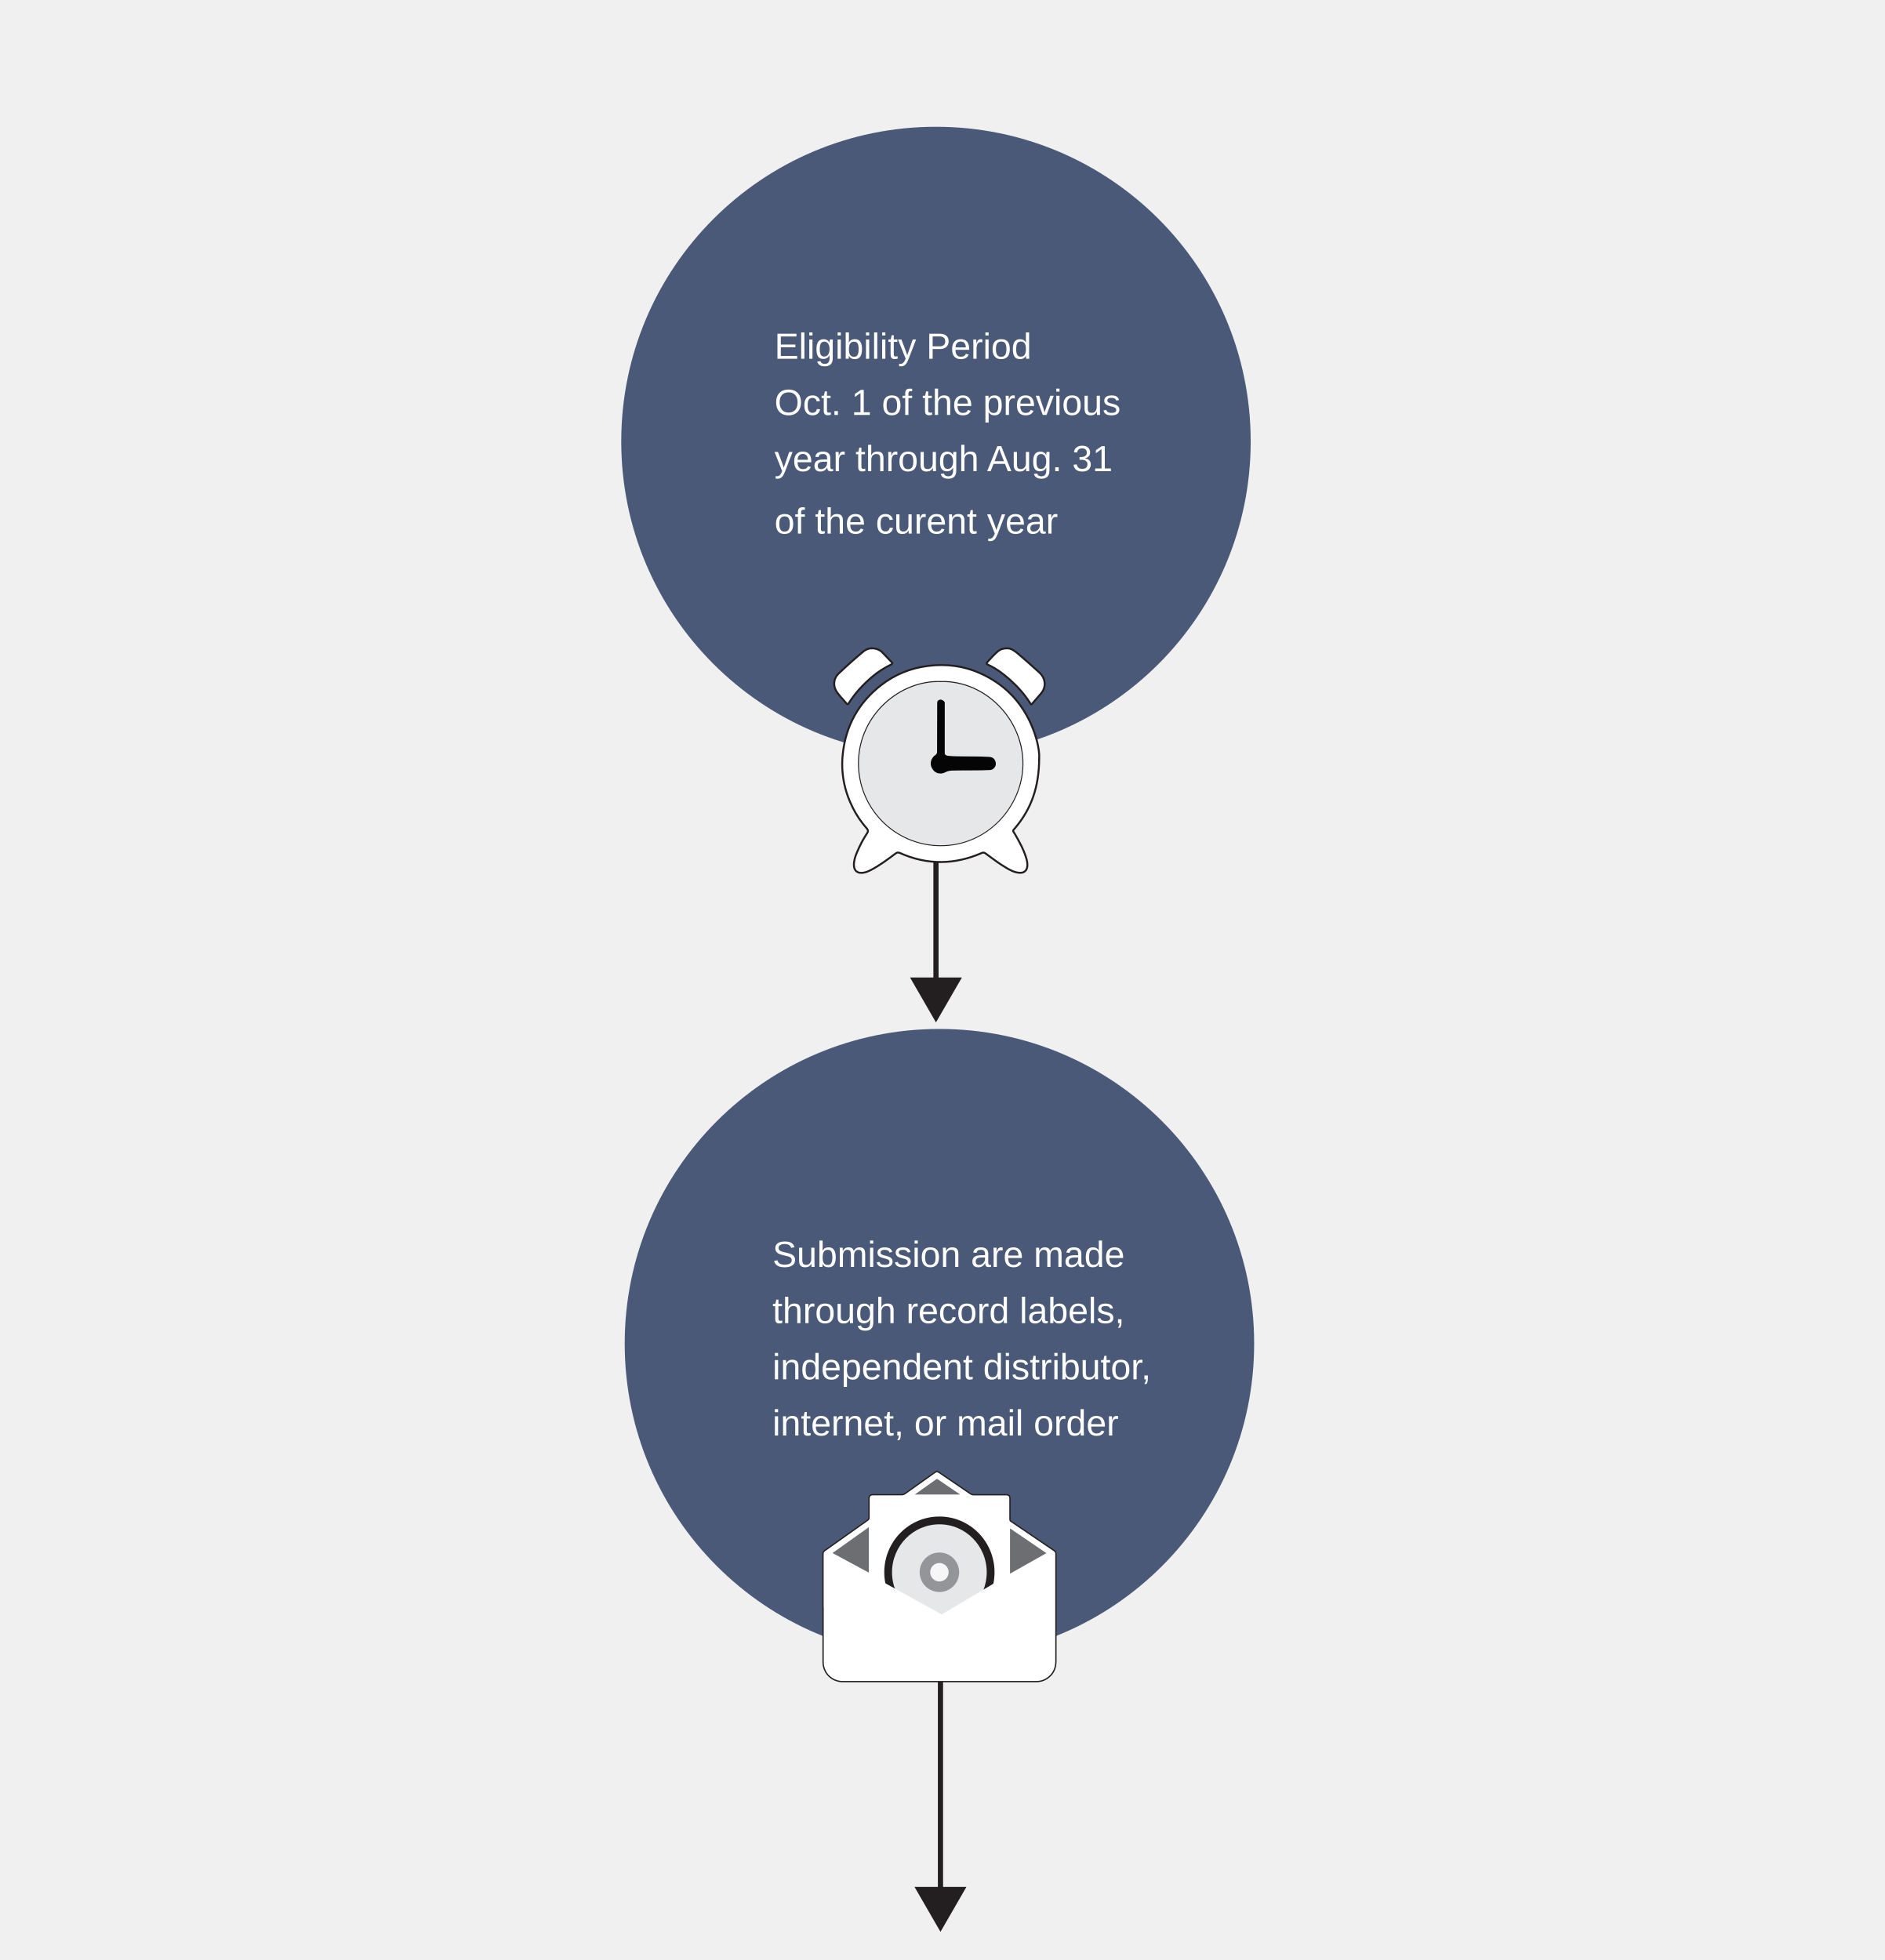
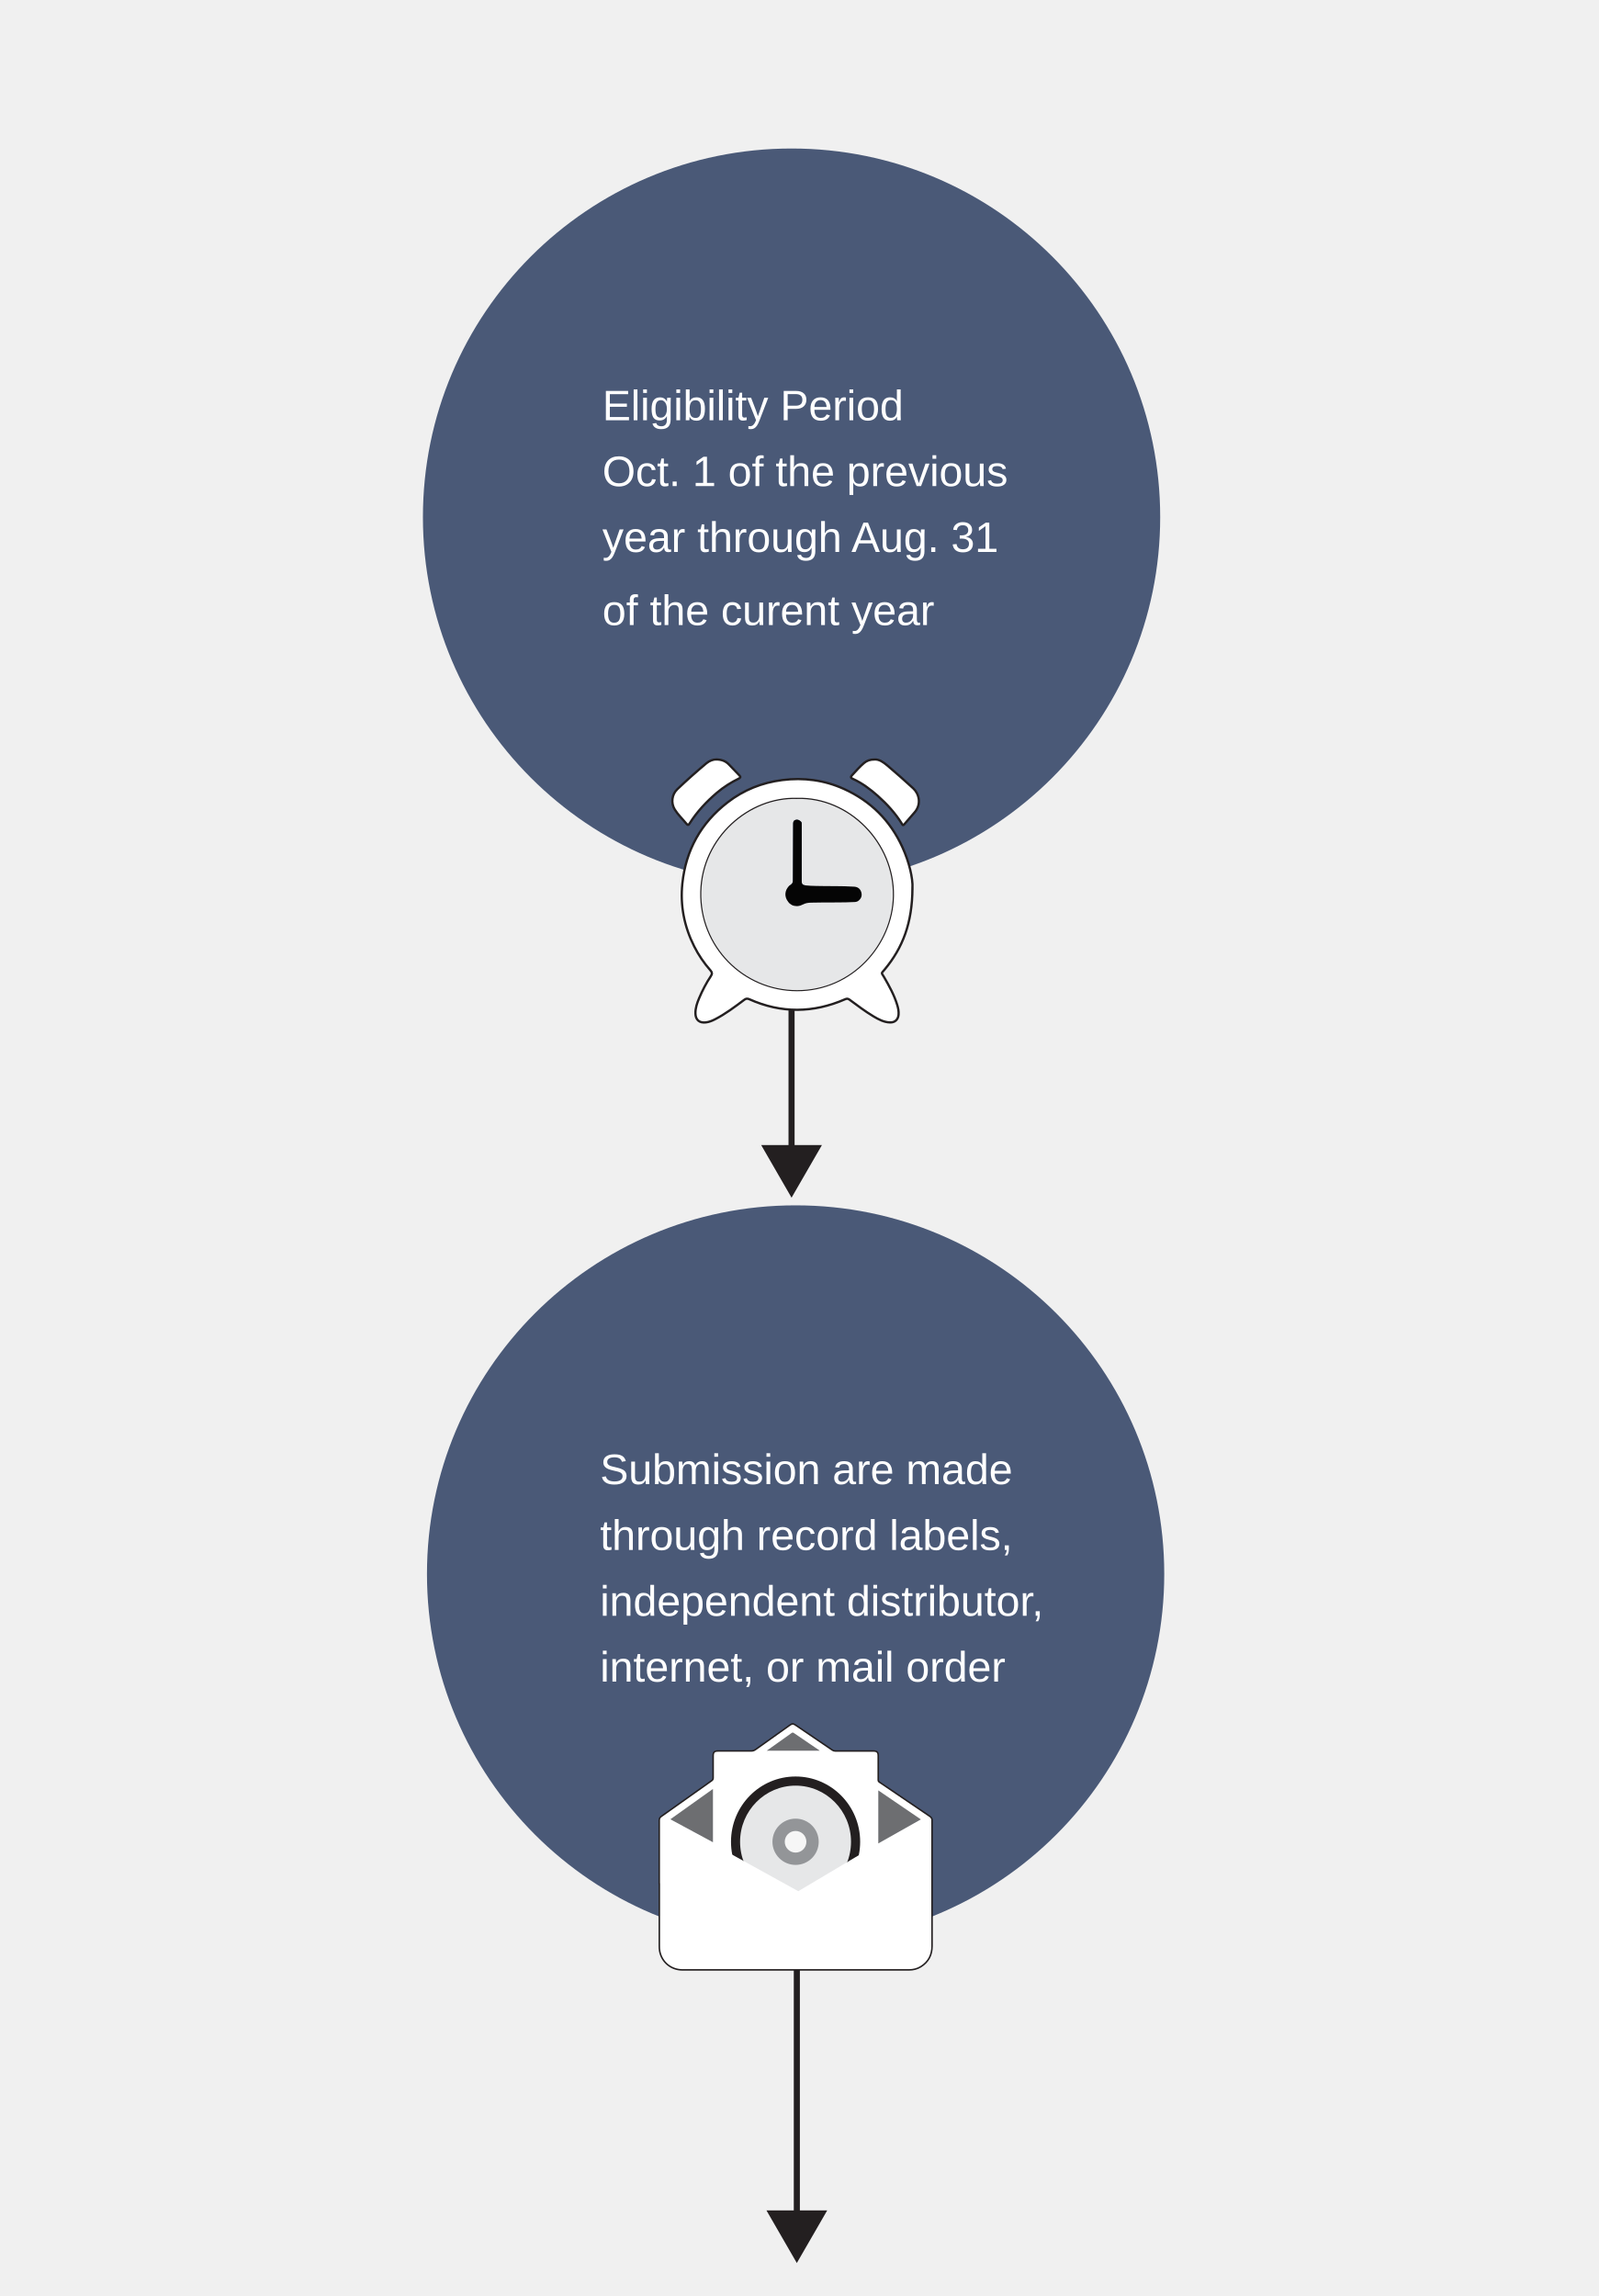
- <svg xmlns="http://www.w3.org/2000/svg" id="Layer_1" data-name="Layer 1" viewBox="0 0 724.25 753.41">
+ <svg xmlns="http://www.w3.org/2000/svg" id="Layer_1" data-name="Layer 1" viewBox="100 0 524.53 753.41">
  <g>
    <line x1="359.73" y1="208.59" x2="359.73" y2="378.66" fill="none" stroke="#231f20" stroke-miterlimit="10" stroke-width="2" />
    <polygon points="349.76 375.74 359.73 393.01 369.7 375.74 349.76 375.74" fill="#231f20" />
  </g>
  <circle cx="359.73" cy="169.69" r="120.96" fill="#4a5977" />
  <text transform="translate(307.65 137.91)" fill="#fff" font-family="FuturaPT-Book, Futura PT, Futura,Trebuchet MS,Arial,sans-serif" font-size="14">
    <tspan x="-10" y="0">Eligibility Period</tspan>
    <tspan x="-10" y="21.6">Oct. 1 of the previous</tspan>
    <tspan x="-10" y="43.2">year through Aug. 31 </tspan>
    <tspan x="-10" y="67.2">of the curent year</tspan>
  </text>
  <g>
    <line x1="361.46" y1="558.17" x2="361.46" y2="728.24" fill="none" stroke="#231f20" stroke-miterlimit="10" stroke-width="2" />
    <polygon points="351.49 725.32 361.46 742.59 371.43 725.32 351.49 725.32" fill="#231f20" />
  </g>
  <circle cx="361.06" cy="516.48" r="120.96" fill="#4a5977" />
  <text transform="translate(286.88 487)" fill="#fff" font-family="FuturaPT-Book, Futura PT, Futura,Trebuchet MS,Arial,sans-serif" font-size="14">
    <tspan x="10" y="0">Submission are made </tspan>
    <tspan x="10" y="21.6">through record labels, </tspan>
    <tspan x="10" y="43.2">independent distributor,</tspan>
    <tspan x="10" y="64.8">internet, or mail order</tspan>
  </text>
  <g>
    <path d="M316.31,618.19h.01c0,6.76,0,13.52,0,20.29,0,.58,.02,1.16,.12,1.73,.66,3.62,3.73,6.16,7.47,6.16,19.99,0,39.98,0,59.97,0,4.78,0,9.56,0,14.35,0,1.39,0,2.71-.31,3.9-1.05,2.52-1.56,3.68-3.86,3.68-6.8,0-13.45,0-26.9,0-40.35,0-.24-.01-.49,0-.73,.06-.64-.2-1.09-.73-1.46-5.52-3.74-11.03-7.49-16.55-11.23-.28-.19-.38-.39-.38-.73,.01-2.63,0-5.27,0-7.9,0-1.16-.42-1.58-1.59-1.58-4.17,0-8.33,0-12.5,0-.37,0-.68-.09-.99-.31-3.99-2.73-8-5.44-12-8.16-.83-.56-1.16-.56-1.97,.02-3.74,2.66-7.49,5.32-11.23,7.99-.45,.32-.89,.46-1.44,.45-3.61-.02-7.21-.01-10.82,0-1.25,0-1.63,.39-1.63,1.65,0,2.39,0,4.78,0,7.17,0,.41-.1,.67-.46,.92-5.54,3.91-11.06,7.84-16.59,11.76-.44,.31-.64,.71-.64,1.23,0,6.97,0,13.94,0,20.9Z" fill="#f6f6f6" />
    <path d="M361.07,576.99c-8.01,0-16.03,0-24.04-.01-.5,0-.61,.12-.61,.61,.02,9.27,.01,18.53,0,27.8,0,.41,.14,.62,.5,.82,8.2,4.41,16.4,8.84,24.6,13.27,.37,.2,.64,.21,1.02,0,7.54-4.27,15.08-8.53,22.63-12.77,.38-.21,.55-.44,.55-.9-.02-9.4-.02-18.79,0-28.19,0-.54-.17-.63-.66-.63-8,.01-15.99,.01-23.99,.01Z" fill="#314e5a" />
    <path d="M321.34,643.22c.51,.32,1,.49,1.52,.58,1.3,.22,2.61,.11,3.91,.11,21.52,.01,43.04,0,64.57,0,2.3,0,4.6-.01,6.89-.01,.76,0,1.48-.15,2.17-.47q.61-.27,.13-.7c-3.05-2.72-6.1-5.45-9.15-8.17-6.42-5.72-12.84-11.43-19.25-17.15-.3-.27-.51-.29-.87-.09-2.79,1.6-5.59,3.16-8.38,4.75-.58,.33-1.09,.33-1.68,0-3.2-1.74-6.41-3.46-9.61-5.2-.33-.18-.53-.19-.82,.08-.91,.86-1.86,1.67-2.8,2.5-6.75,6.01-13.51,12.02-20.26,18.03-2.12,1.89-4.23,3.79-6.38,5.72Z" fill="#314e5a" />
    <path d="M318.79,619.36c0,6.39,0,12.78,0,19.16,0,.85,.12,1.67,.46,2.46,.17,.4,.3,.5,.68,.16,2.12-1.91,4.27-3.79,6.41-5.69,7.37-6.55,14.73-13.11,22.1-19.66,.34-.3,.33-.43-.07-.64-9.67-5.2-19.33-10.41-28.99-15.61-.58-.31-.58-.31-.58,.33,0,6.5,0,13,0,19.5Z" fill="#314e5a" />
    <path d="M403.34,599.29c-.25,.13-.42,.2-.58,.29-3.69,2.08-7.39,4.15-11.08,6.23-5.5,3.1-10.99,6.2-16.49,9.3-1.22,.69-1.22,.67-.17,1.6,6.87,6.1,13.73,12.21,20.6,18.32,2.34,2.08,4.69,4.17,7.06,6.28,.56-.92,.66-1.91,.66-2.92,0-12.81,0-25.63,0-38.44v-.66Z" fill="#314e5a" />
    <path d="M319.96,596.98c4.7,2.54,9.32,5.03,13.98,7.54v-17.5c-4.67,3.33-9.29,6.61-13.98,9.96Z" fill="#314e5a" />
    <path d="M402.16,597.02c-4.7-3.2-9.3-6.34-13.97-9.52v17.4c4.65-2.63,9.25-5.22,13.97-7.88Z" fill="#314e5a" />
    <path d="M351.58,574.48h17.36l-.11-.13c-2.79-1.9-5.59-3.79-8.37-5.7-.3-.2-.49-.14-.74,.04-1.55,1.11-3.1,2.21-4.65,3.31-1.13,.81-2.27,1.61-3.49,2.48Z" fill="#314e5a" />
    <path d="M316.31,618.19c0-6.97,0-13.94,0-20.9,0-.52,.2-.92,.64-1.23,5.53-3.92,11.06-7.85,16.59-11.76,.35-.25,.46-.51,.46-.92-.02-2.39,0-4.78,0-7.17,0-1.26,.38-1.65,1.63-1.65,3.61,0,7.21,0,10.82,0,.55,0,.99-.13,1.44-.45,3.73-2.68,7.48-5.33,11.23-7.99,.81-.58,1.14-.58,1.97-.02,4,2.72,8,5.43,12,8.16,.31,.21,.61,.31,.99,.31,4.17,0,8.33,0,12.5,0,1.18,0,1.59,.41,1.59,1.58,0,2.63,0,5.27,0,7.9,0,.34,.1,.54,.38,.73,5.52,3.74,11.03,7.49,16.55,11.23,.54,.36,.79,.81,.73,1.46-.02,.24,0,.49,0,.73,0,13.45,0,26.9,0,40.35,0,2.94-1.16,5.24-3.68,6.8-1.19,.74-2.5,1.05-3.9,1.05-4.78,0-9.56,0-14.35,0-19.99,0-39.98,0-59.97,0-3.73,0-6.8-2.54-7.47-6.16-.1-.57-.12-1.15-.12-1.73,0-6.76,0-13.52,0-20.29h-.01Z" fill="#fff" stroke="#231f20" stroke-miterlimit="10" stroke-width=".5" />
    <ellipse cx="361.05" cy="604.36" rx="19.7" ry="19.92" fill="#e6e7e8" />
    <path d="M380.74,604.36h-1.5c0,5.09-2.04,9.69-5.34,13.03-3.3,3.33-7.84,5.39-12.86,5.39-5.03,0-9.56-2.05-12.86-5.39-3.3-3.34-5.34-7.93-5.34-13.03,0-5.09,2.04-9.69,5.34-13.03,3.3-3.33,7.84-5.39,12.86-5.39,5.03,0,9.56,2.05,12.86,5.39,3.3,3.34,5.34,7.93,5.34,13.03h3c0-5.9-2.37-11.26-6.2-15.14-3.83-3.87-9.14-6.28-14.99-6.28-5.85,0-11.17,2.4-14.99,6.28-3.83,3.87-6.2,9.23-6.2,15.14,0,5.9,2.37,11.26,6.2,15.14,3.83,3.87,9.14,6.28,14.99,6.28,5.85,0,11.17-2.4,14.99-6.28,3.83-3.87,6.2-9.23,6.2-15.14h-1.5Z" fill="#231f20" />
    <polygon points="388.62 633.74 335.64 633.74 335.64 606.05 361.94 620.58 388.62 604.71 388.62 633.74" fill="#fff" />
    <path d="M319.96,596.98c4.7-3.34,9.31-6.63,13.98-9.96v17.5c-4.66-2.51-9.28-5.01-13.98-7.54Z" fill="#6d6e71" />
    <path d="M402.16,597.02c-4.72,2.67-9.31,5.26-13.97,7.88v-17.4c4.67,3.18,9.27,6.32,13.97,9.52Z" fill="#6d6e71" />
    <path d="M351.58,574.48c1.22-.87,2.36-1.68,3.49-2.48,1.55-1.1,3.1-2.2,4.65-3.31,.25-.18,.44-.24,.74-.04,2.78,1.91,5.58,3.8,8.37,5.7l.11,.13h-17.36Z" fill="#6d6e71" />
    <path d="M368.64,604.36c0,4.19-3.4,7.59-7.59,7.59s-7.59-3.4-7.59-7.59,3.4-7.59,7.59-7.59,7.59,3.4,7.59,7.59Z" fill="#939598" />
    <circle cx="361.05" cy="604.36" r="3.55" fill="#f6f6f6" />
  </g>
  <g>
    <path d="M399.4,291.4c-.05,11.52-3.21,19.63-9.13,26.74-1.2,1.44-1.1,.92-.19,2.48,1.69,2.92,3.32,5.86,4.31,9.11,.32,1.05,.55,2.12,.45,3.24-.15,1.6-1.19,2.58-2.79,2.53-2.04-.06-3.78-1-5.47-2.01-2.73-1.63-5.25-3.56-7.81-5.44-.49-.36-.86-.42-1.43-.17-10.48,4.57-20.98,4.7-31.46,.01-.71-.32-1.16-.21-1.72,.22-3.06,2.29-6.11,4.6-9.52,6.35-.95,.49-1.94,.9-3.01,1.03-2.14,.26-3.42-.83-3.44-2.98-.02-1.75,.54-3.38,1.21-4.96,1.08-2.54,2.34-4.99,3.87-7.28,.49-.74,.4-1.22-.13-1.82-2.12-2.41-3.93-5.05-5.37-7.93-3.25-6.49-4.62-13.36-3.87-20.59,1.14-10.97,6.1-19.86,14.81-26.61,5.29-4.1,11.32-6.51,17.96-7.35,7.02-.89,13.81,0,20.26,2.92,8.77,3.97,15.18,10.36,19.18,19.13,2.26,4.96,3.43,10.15,3.31,13.39Zm-37.89-29.24c-15.57-.52-30.97,12.69-31.38,30.49-.41,17.72,13.75,32.23,31.41,32.24,18.01,.01,31.12-15.02,31.43-30.84,.33-17.27-14.32-32.38-31.46-31.9Z" fill="#fff" stroke="#231f20" stroke-miterlimit="10" stroke-width=".75" />
    <path d="M387.03,249.21c1.48-.07,2.82,.88,4.15,2,2.88,2.43,5.68,4.93,8.46,7.47,1.9,1.73,2.79,5.13,.53,7.81-1.14,1.35-2.33,2.66-3.47,4.01-.45,.53-.58,.1-.76-.19-2.15-3.46-4.87-6.44-7.9-9.14-2.5-2.23-5.19-4.22-8.25-5.62-.7-.32-.71-.62-.22-1.15,1.29-1.37,2.5-2.82,3.95-4.03,.92-.77,1.97-1.17,3.52-1.16Z" fill="#fff" stroke="#231f20" stroke-miterlimit="10" stroke-width=".75" />
    <path d="M334.9,249.2c1.91,0,3.22,.56,4.28,1.66,1.15,1.19,2.28,2.41,3.44,3.59,.49,.5,.35,.76-.21,1.03-2.56,1.26-4.96,2.77-7.13,4.61-3.46,2.94-6.55,6.23-8.99,10.09-.43,.68-.64,.61-1.1,.06-1.26-1.54-2.73-2.9-3.78-4.61-1.32-2.12-.97-4.93,.82-6.64,3.09-2.95,6.28-5.78,9.55-8.52,1.01-.85,2.18-1.24,3.12-1.28Z" fill="#fff" stroke="#231f20" stroke-miterlimit="10" stroke-width=".75" />
    <path d="M361.51,262.17c17.14-.49,31.79,14.62,31.46,31.9-.3,15.82-13.41,30.86-31.43,30.84-17.66-.01-31.82-14.52-31.41-32.24,.41-17.81,15.81-31.02,31.38-30.49Zm1.55,17.69h0c0-3.1,0-6.19,0-9.29,0-.36,.04-.71-.29-1-.54-.48-1.1-.77-1.83-.49-.72,.27-.69,.89-.7,1.48-.03,6.11-.06,12.21-.07,18.32,0,.64-.14,1.06-.72,1.44-1.75,1.15-2.24,3.32-1.24,5.03,1.08,1.84,3.22,2.54,5.09,1.52,.91-.5,1.83-.64,2.82-.66,1.1-.03,2.19-.04,3.29-.05,3.68-.05,7.37,.04,11.05-.16,.5-.03,.92-.15,1.31-.49,.88-.76,1.17-1.71,.81-2.8-.35-1.08-1.14-1.68-2.32-1.75-4.19-.27-8.38-.11-12.57-.24-1.12-.03-2.25-.05-3.37-.18-1.04-.12-1.27-.46-1.27-1.47,0-3.07,0-6.13,0-9.2Z" fill="#e6e7e8" />
    <path d="M363.06,279.86c0,3.07,0,6.13,0,9.2,0,1.01,.23,1.35,1.27,1.47,1.11,.13,2.24,.15,3.37,.18,4.19,.12,8.39-.03,12.57,.24,1.18,.07,1.97,.67,2.32,1.75,.35,1.1,.07,2.04-.81,2.8-.38,.33-.81,.46-1.31,.49-3.68,.2-7.37,.11-11.05,.16-1.1,.02-2.19,.03-3.29,.05-.98,.02-1.9,.16-2.82,.66-1.87,1.03-4.01,.33-5.09-1.52-1-1.71-.51-3.88,1.24-5.03,.58-.38,.72-.8,.72-1.44,0-6.11,.04-12.21,.07-18.32,0-.59-.02-1.21,.7-1.48,.74-.27,1.29,.01,1.83,.49,.33,.3,.29,.64,.29,1,0,3.1,0,6.19,0,9.29h0Z" fill="#050505" />
  </g>
</svg>
